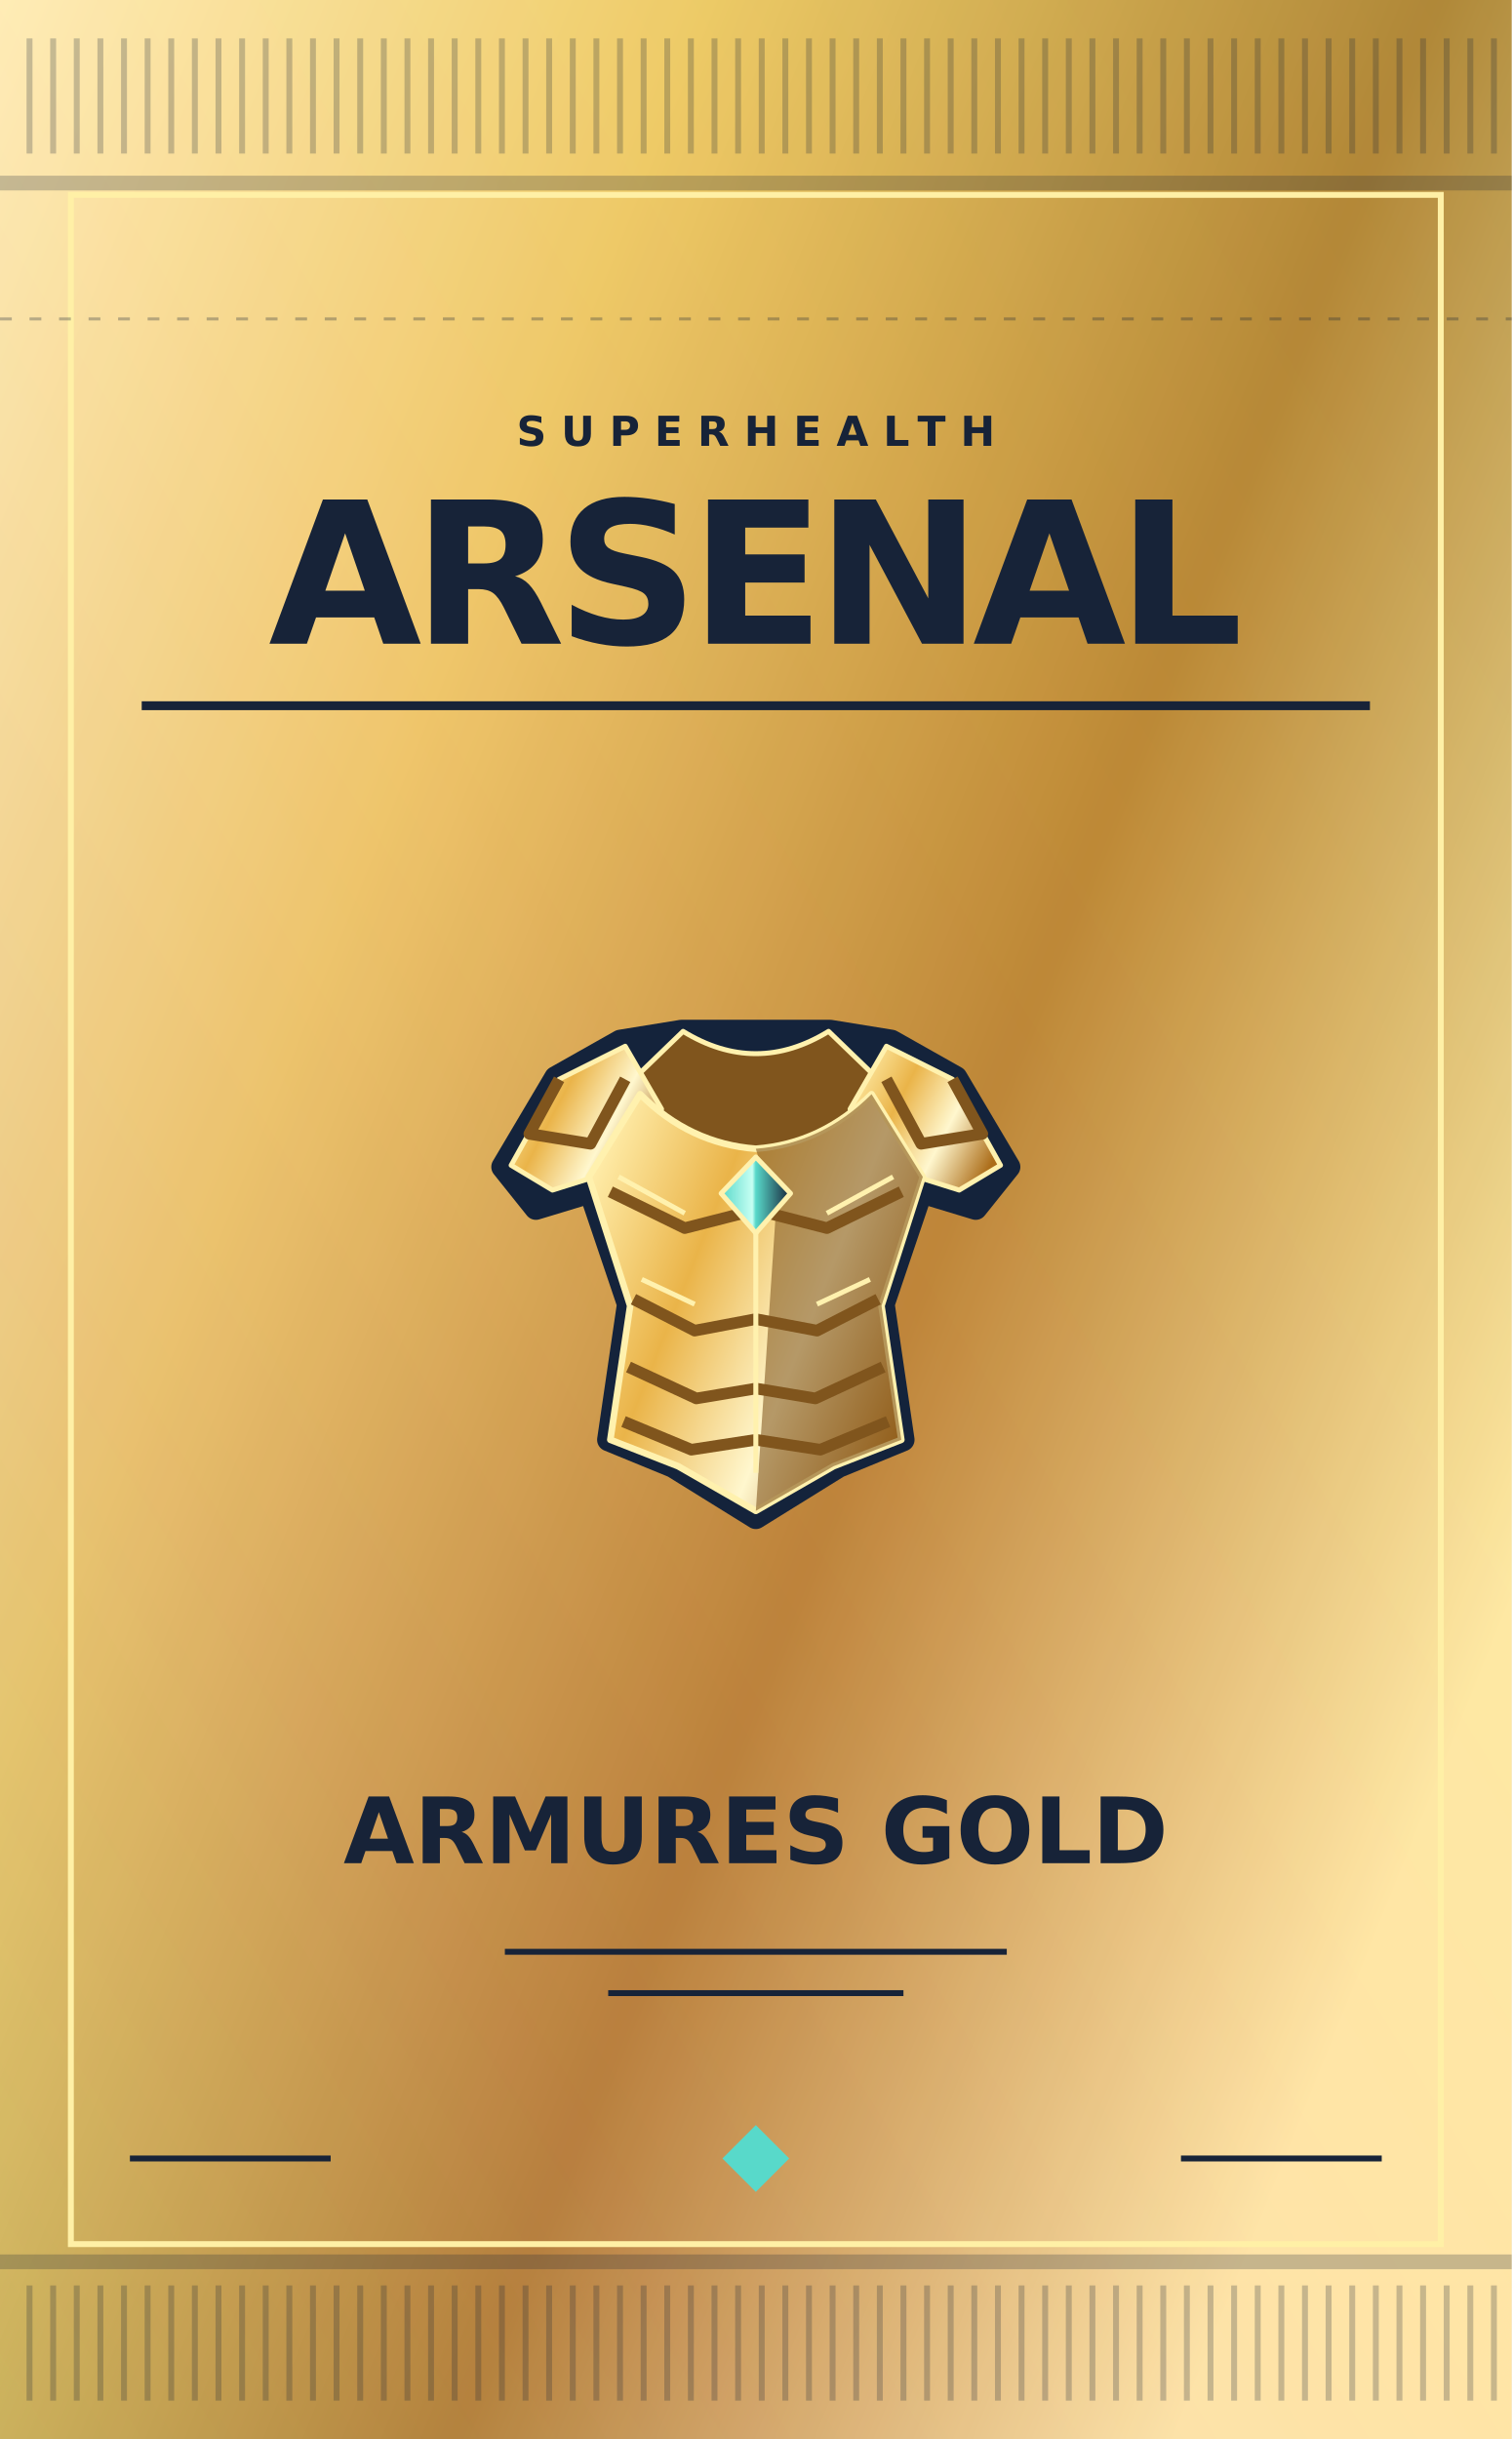
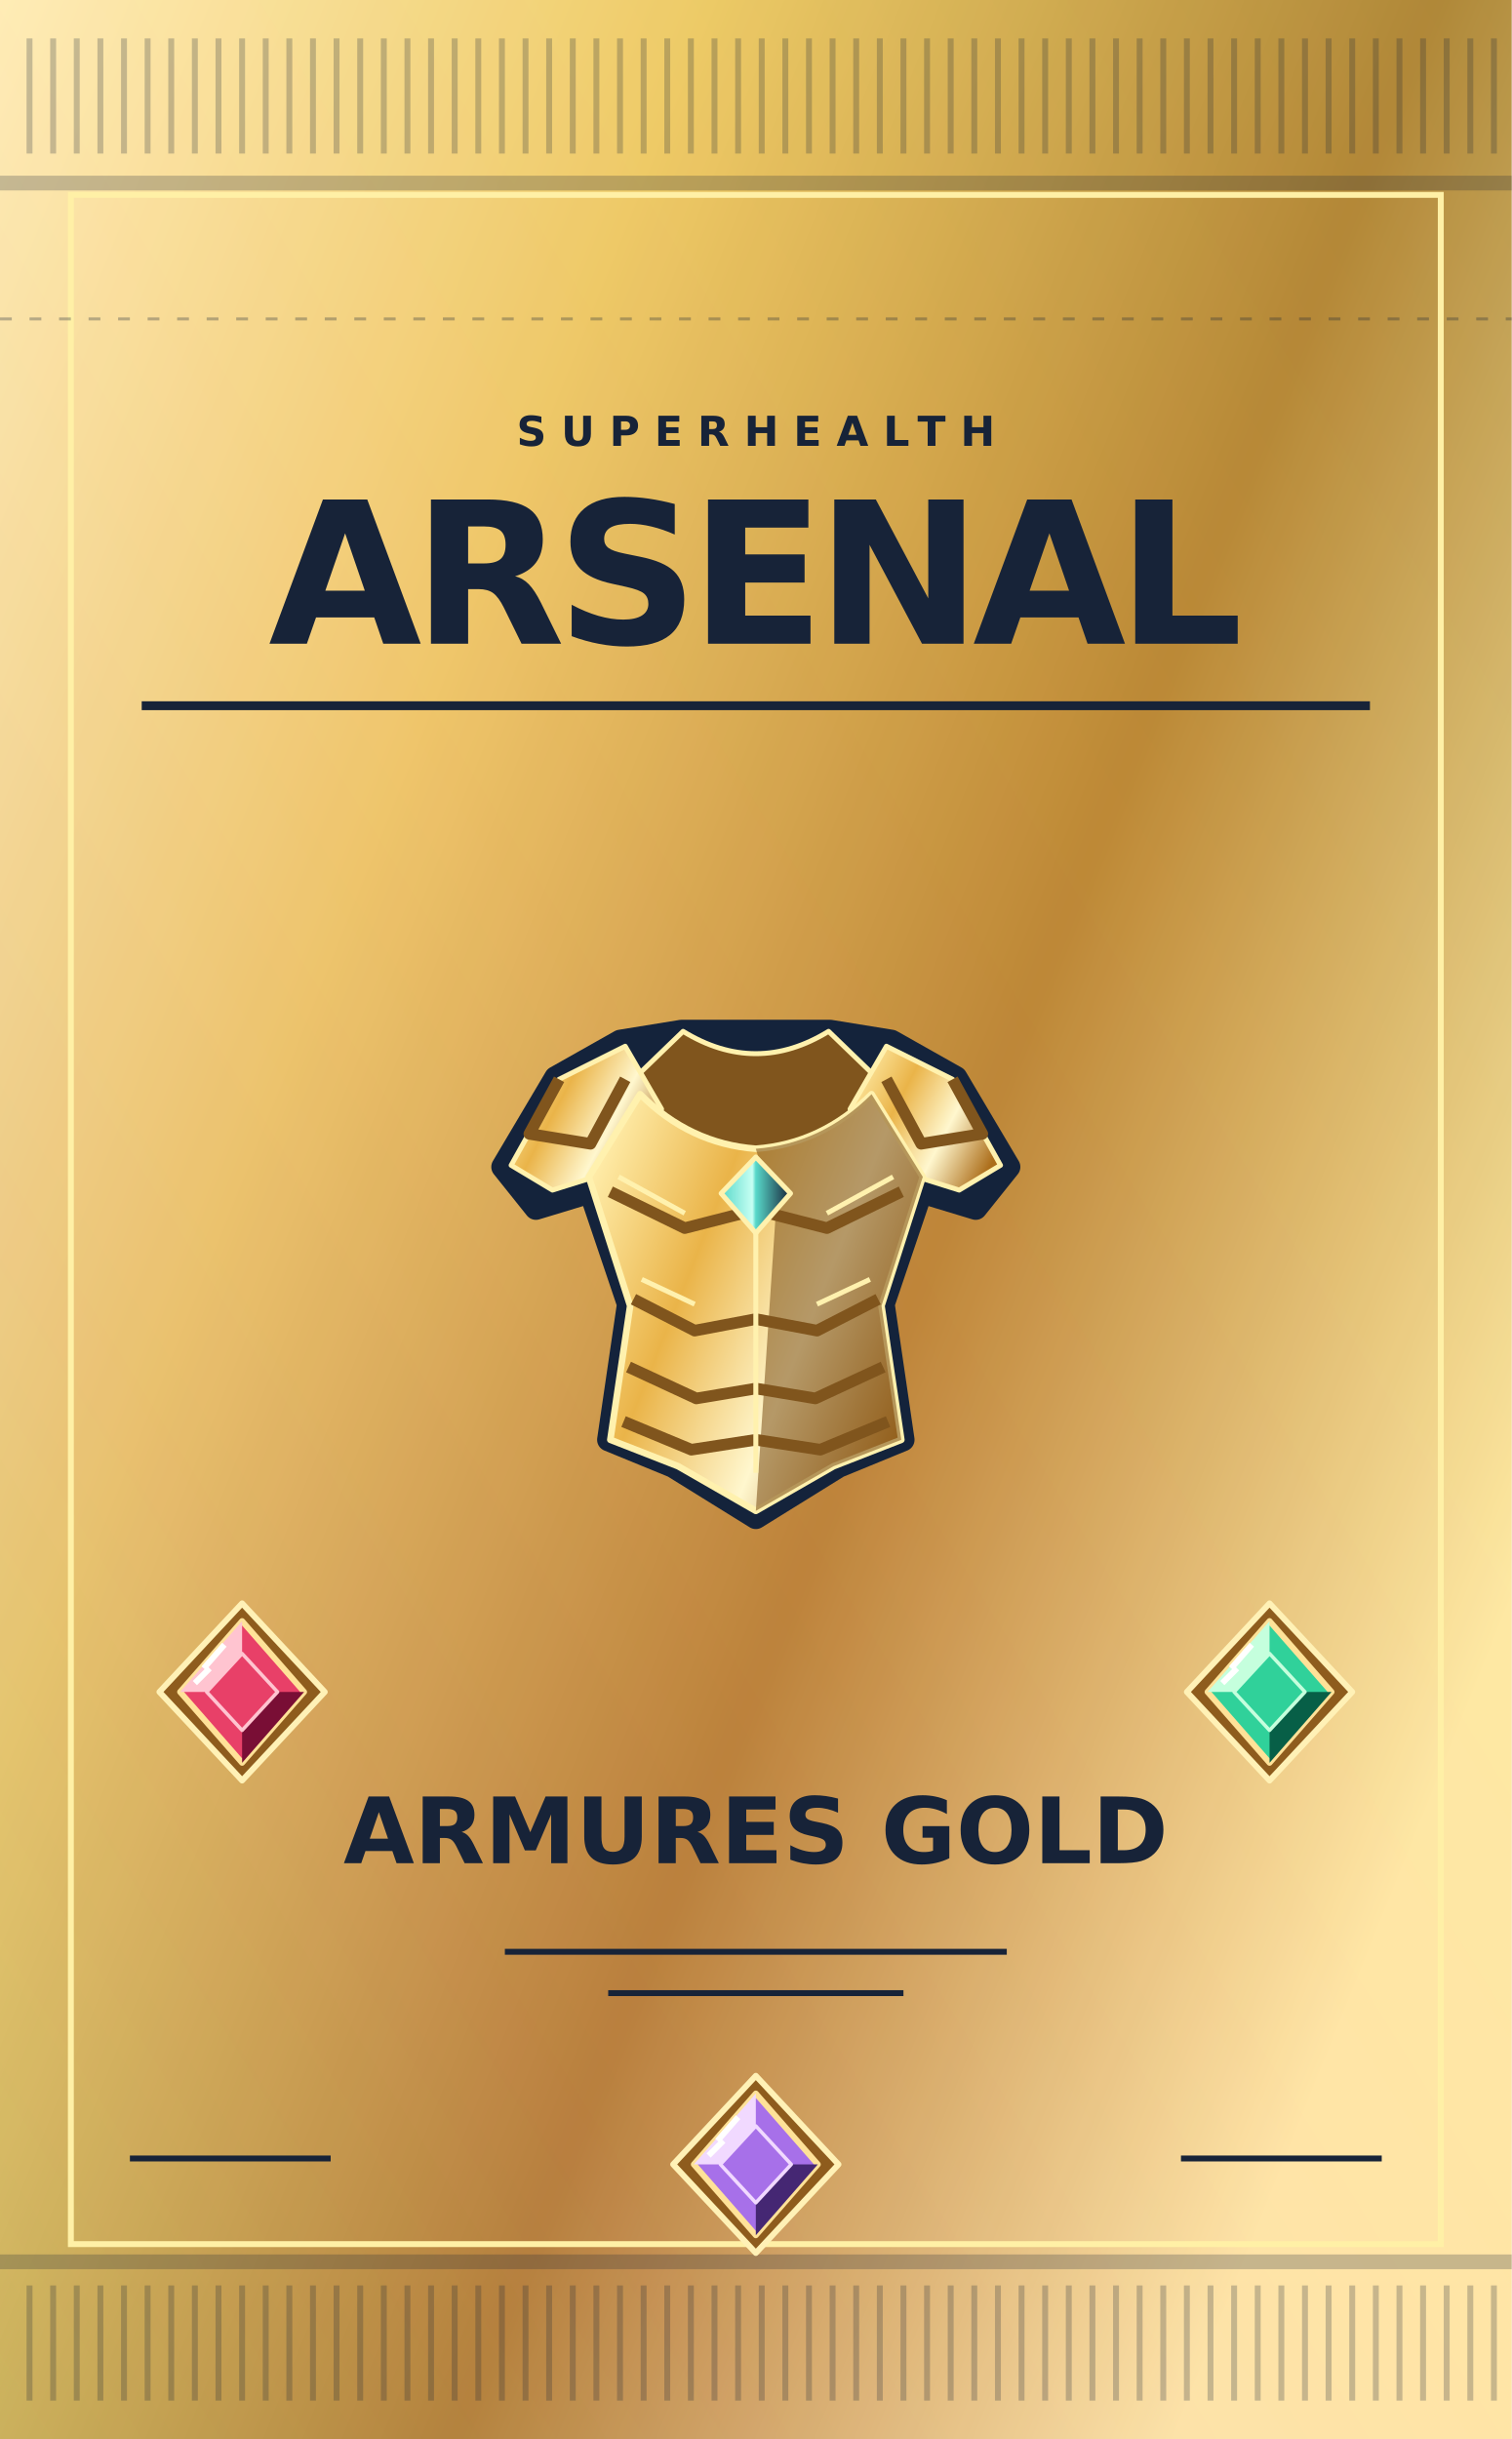
<svg xmlns="http://www.w3.org/2000/svg" width="512" height="826" viewBox="0 0 512 826">
  <defs>
    <linearGradient id="foil" x1="0" y1="0" x2="1" y2=".65">
      <stop offset="0.0" stop-color="#fff1b3" />
      <stop offset="0.333" stop-color="#edc55c" />
      <stop offset="0.667" stop-color="#b67b25" />
      <stop offset="1.0" stop-color="#ffe8a0" />
    </linearGradient>
    <linearGradient id="metal" x1="0" y1=".2" x2="1" y2=".7">
      <stop offset="0.0" stop-color="#ffedaa" />
      <stop offset="0.333" stop-color="#eab449" />
      <stop offset="0.667" stop-color="#fff7ce" />
      <stop offset="1.0" stop-color="#ac6d19" />
    </linearGradient>
    <linearGradient id="gem">
      <stop stop-color="#58d9ca" />
      <stop offset=".45" stop-color="#c7fff3" />
      <stop offset=".5" stop-color="#58d9ca" />
      <stop offset="1" stop-color="#172338" />
    </linearGradient>
    <linearGradient id="spectrum" x1="0" y1="1" x2="1" y2="0">
      <stop stop-color="#62e8f4" />
      <stop offset=".25" stop-color="#ca9bfc" />
      <stop offset=".49" stop-color="#ffc6d8" />
      <stop offset=".7" stop-color="#f5efb2" />
      <stop offset="1" stop-color="#75e4c5" />
    </linearGradient>
  </defs>
  <path fill="url(#foil)" d="M0 0H512V826H0Z" />
  <path fill="url(#spectrum)" opacity=".12" d="M0 0H512V826H0Z" />
  <path d="M24 66H488V760H24Z" fill="none" stroke="#fff0a6" stroke-width="2" />
  <path d="M0 62H512M0 766H512" stroke="#172338" stroke-opacity=".24" stroke-width="5" />
  <g stroke="#172338" stroke-opacity=".24" stroke-width="2">
    <path d="M10 13V52m0 722v39" />
    <path d="M18 13V52m0 722v39" />
    <path d="M26 13V52m0 722v39" />
    <path d="M34 13V52m0 722v39" />
    <path d="M42 13V52m0 722v39" />
    <path d="M50 13V52m0 722v39" />
    <path d="M58 13V52m0 722v39" />
    <path d="M66 13V52m0 722v39" />
    <path d="M74 13V52m0 722v39" />
    <path d="M82 13V52m0 722v39" />
    <path d="M90 13V52m0 722v39" />
    <path d="M98 13V52m0 722v39" />
    <path d="M106 13V52m0 722v39" />
    <path d="M114 13V52m0 722v39" />
    <path d="M122 13V52m0 722v39" />
    <path d="M130 13V52m0 722v39" />
    <path d="M138 13V52m0 722v39" />
    <path d="M146 13V52m0 722v39" />
    <path d="M154 13V52m0 722v39" />
    <path d="M162 13V52m0 722v39" />
    <path d="M170 13V52m0 722v39" />
    <path d="M178 13V52m0 722v39" />
    <path d="M186 13V52m0 722v39" />
    <path d="M194 13V52m0 722v39" />
    <path d="M202 13V52m0 722v39" />
    <path d="M210 13V52m0 722v39" />
    <path d="M218 13V52m0 722v39" />
    <path d="M226 13V52m0 722v39" />
    <path d="M234 13V52m0 722v39" />
    <path d="M242 13V52m0 722v39" />
    <path d="M250 13V52m0 722v39" />
    <path d="M258 13V52m0 722v39" />
    <path d="M266 13V52m0 722v39" />
    <path d="M274 13V52m0 722v39" />
    <path d="M282 13V52m0 722v39" />
    <path d="M290 13V52m0 722v39" />
    <path d="M298 13V52m0 722v39" />
    <path d="M306 13V52m0 722v39" />
    <path d="M314 13V52m0 722v39" />
    <path d="M322 13V52m0 722v39" />
    <path d="M330 13V52m0 722v39" />
    <path d="M338 13V52m0 722v39" />
    <path d="M346 13V52m0 722v39" />
    <path d="M354 13V52m0 722v39" />
    <path d="M362 13V52m0 722v39" />
    <path d="M370 13V52m0 722v39" />
    <path d="M378 13V52m0 722v39" />
    <path d="M386 13V52m0 722v39" />
    <path d="M394 13V52m0 722v39" />
    <path d="M402 13V52m0 722v39" />
    <path d="M410 13V52m0 722v39" />
    <path d="M418 13V52m0 722v39" />
    <path d="M426 13V52m0 722v39" />
    <path d="M434 13V52m0 722v39" />
    <path d="M442 13V52m0 722v39" />
    <path d="M450 13V52m0 722v39" />
    <path d="M458 13V52m0 722v39" />
    <path d="M466 13V52m0 722v39" />
    <path d="M474 13V52m0 722v39" />
    <path d="M482 13V52m0 722v39" />
    <path d="M490 13V52m0 722v39" />
    <path d="M498 13V52m0 722v39" />
    <path d="M506 13V52m0 722v39" />
  </g>
  <path d="M0 108H512" stroke="#172338" stroke-opacity=".30" stroke-dasharray="4 6" />
  <g font-family="DejaVu Sans, sans-serif">
    <text x="256" y="151" text-anchor="middle" fill="#172338" font-size="14" font-weight="700" letter-spacing="5">SUPERHEALTH</text>
    <text x="256" y="218" text-anchor="middle" fill="#172338" font-size="67" font-weight="900" letter-spacing="-3">ARSENAL</text>
    <path d="M48 239H464" stroke="#172338" stroke-width="3" />
    <g transform="translate(256 426) scale(.56)">
      <g stroke-linejoin="round">
        <path d="M-45-137-82-131-121-109-153-55-133-30-100-40-77 28-89 110-50 126 0 157 50 126 89 110 77 28 100-40 133-30 153-55 121-109 82-131 45-137Z" fill="#14233b" stroke="#14233b" stroke-width="14" />
        <path d="M-44-137Q0-110 44-137L73-109 53-66H-53L-73-109Z" fill="#80551d" stroke="#fff1ae" stroke-width="3" />
        <path d="M-79-128-119-108-148-56-123-41-91-51-57-90Z" fill="url(#metal)" stroke="#fff1ae" stroke-width="3" />
        <path d="M79-128 119-108 148-56 123-41 91-51 57-90Z" fill="url(#metal)" stroke="#fff1ae" stroke-width="3" />
        <path d="M-119-108-137-75-100-69-79-108m198 0 18 33-37 6-21-39" fill="none" stroke="#80551d" stroke-width="7" />
        <path d="M-70-99Q-40-69 0-66Q40-69 70-99L101-49 76 29 88 110 47 126 0 153-47 126-88 110-76 29-101-49Z" fill="url(#metal)" stroke="#fff1ae" stroke-width="4" />
        <path d="M0-66 12-26 0 153 47 126 88 110 76 29 101-49 70-99Q40-69 0-66Z" fill="#80551d" opacity=".58" />
        <path d="M-88-40-43-18 0-29 43-18 88-40M-74 25-37 44 0 37 37 44 74 25M-77 66-36 85 0 79 36 85 77 66M-80 99-39 116 0 110 39 116 80 99" fill="none" stroke="#80551d" stroke-width="7" />
        <path d="M0-58V130M-83-49-43-27M43-27 83-49M-69 13-37 28M37 28 69 13" fill="none" stroke="#fff1ae" stroke-width="3" />
        <path d="M0-61 21-39 0-15-21-39Z" fill="url(#gem)" stroke="#fff1ae" stroke-width="3" />
      </g>
    </g>
    <text x="256" y="631" text-anchor="middle" fill="#172338" font-size="31" font-weight="900">ARMURES GOLD</text>
    <path d="M171 661H341M206 675H306" stroke="#172338" stroke-width="2" />
  </g>
  <path d="M44 731H112M400 731H468" stroke="#172338" stroke-width="2" />
-   <path d="M248 723H264V739H248Z" fill="#58d9ca" transform="rotate(45 256 731)" />
+   <g transform="translate(82 573)" stroke-linejoin="round">
+     <path d="M0-30 28 0 0 30-28 0Z" fill="#8e5c1d" stroke="#fff1b6" stroke-width="2" />
+     <path d="M0-24 21 0 0 24-21 0Z" fill="#e84068" stroke="#ffe298" stroke-width="2" />
+     <path d="M0-24 0 0-21 0Z" fill="#ffc4d0" />
+     <path d="M21 0 0 24 0 0Z" fill="#790e35" />
+     <path d="M0-13 12 0 0 13-12 0Z" fill="#e84068" stroke="#ffc4d0" stroke-width="1.2" />
+     <path d="M-13-8-6-16M-16-3-11-8" stroke="#fff" stroke-width="2" />
+   </g>
+   <g transform="translate(430 573)" stroke-linejoin="round">
+     <path d="M0-30 28 0 0 30-28 0Z" fill="#8e5c1d" stroke="#fff1b6" stroke-width="2" />
+     <path d="M0-24 21 0 0 24-21 0Z" fill="#30d19a" stroke="#ffe298" stroke-width="2" />
+     <path d="M0-24 0 0-21 0Z" fill="#c5ffdd" />
+     <path d="M21 0 0 24 0 0Z" fill="#075f47" />
+     <path d="M0-13 12 0 0 13-12 0Z" fill="#30d19a" stroke="#c5ffdd" stroke-width="1.2" />
+     <path d="M-13-8-6-16M-16-3-11-8" stroke="#fff" stroke-width="2" />
+   </g>
+   <g transform="translate(256 733)" stroke-linejoin="round">
+     <path d="M0-30 28 0 0 30-28 0Z" fill="#8e5c1d" stroke="#fff1b6" stroke-width="2" />
+     <path d="M0-24 21 0 0 24-21 0Z" fill="#a770e9" stroke="#ffe298" stroke-width="2" />
+     <path d="M0-24 0 0-21 0Z" fill="#f1d9ff" />
+     <path d="M21 0 0 24 0 0Z" fill="#452773" />
+     <path d="M0-13 12 0 0 13-12 0Z" fill="#a770e9" stroke="#f1d9ff" stroke-width="1.2" />
+     <path d="M-13-8-6-16M-16-3-11-8" stroke="#fff" stroke-width="2" />
+   </g>
</svg>
